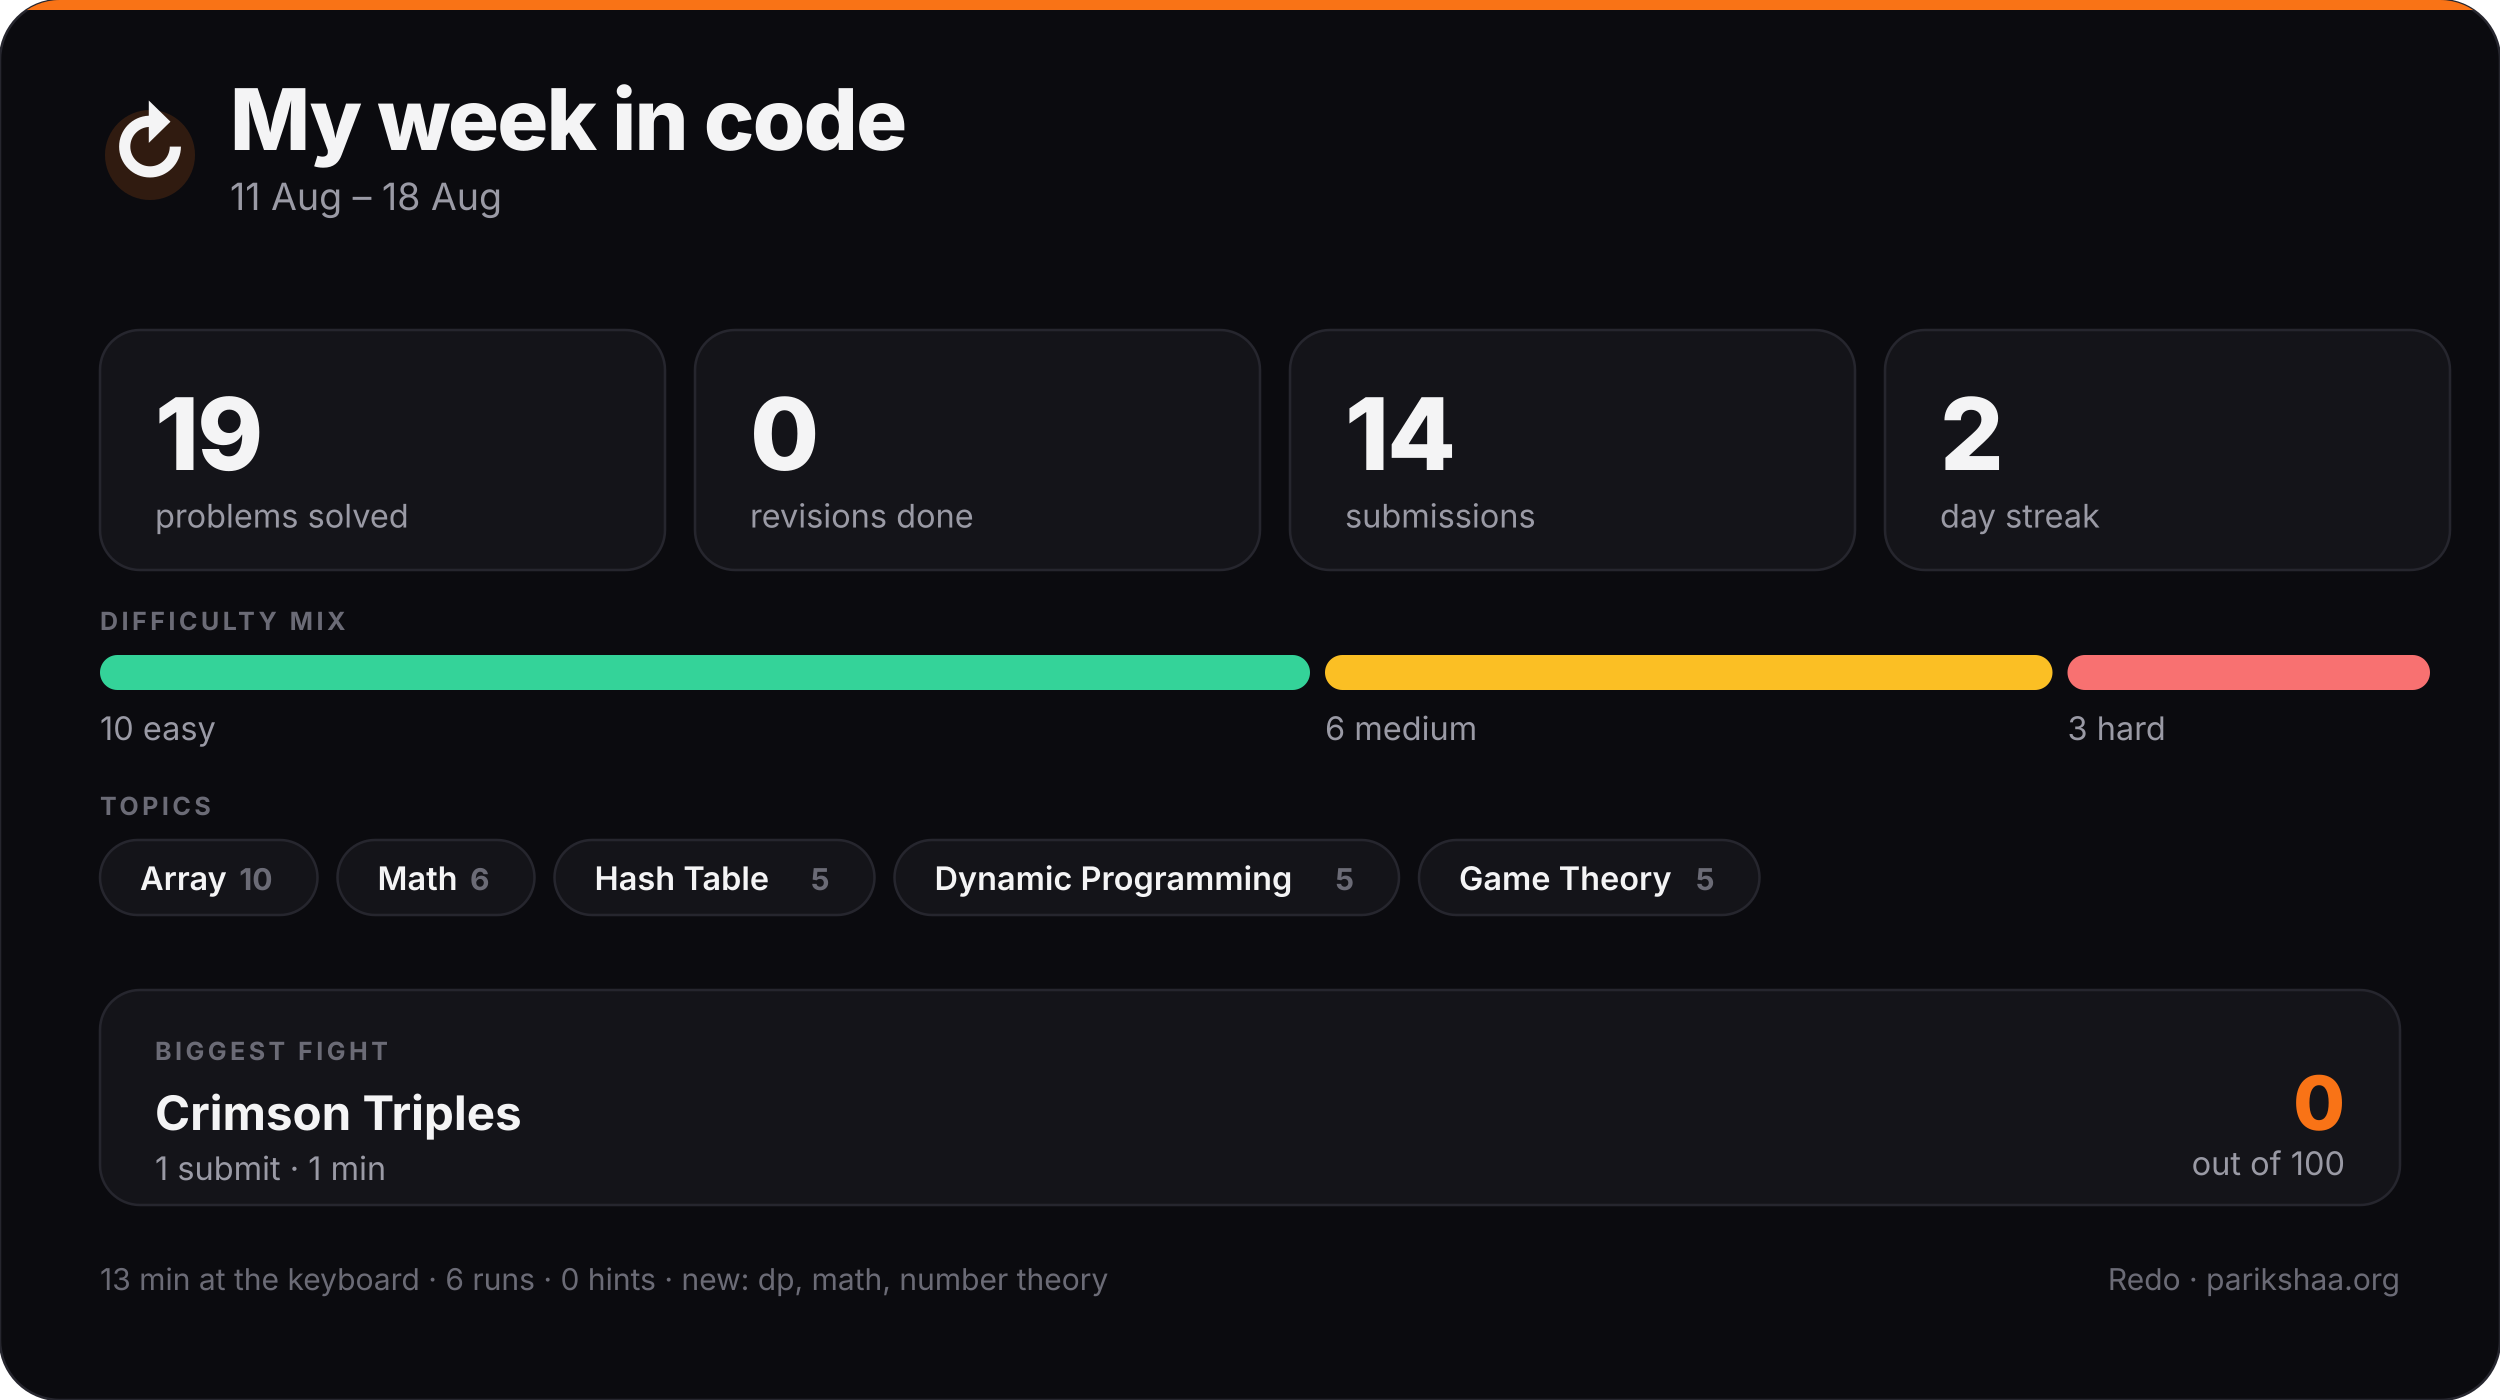
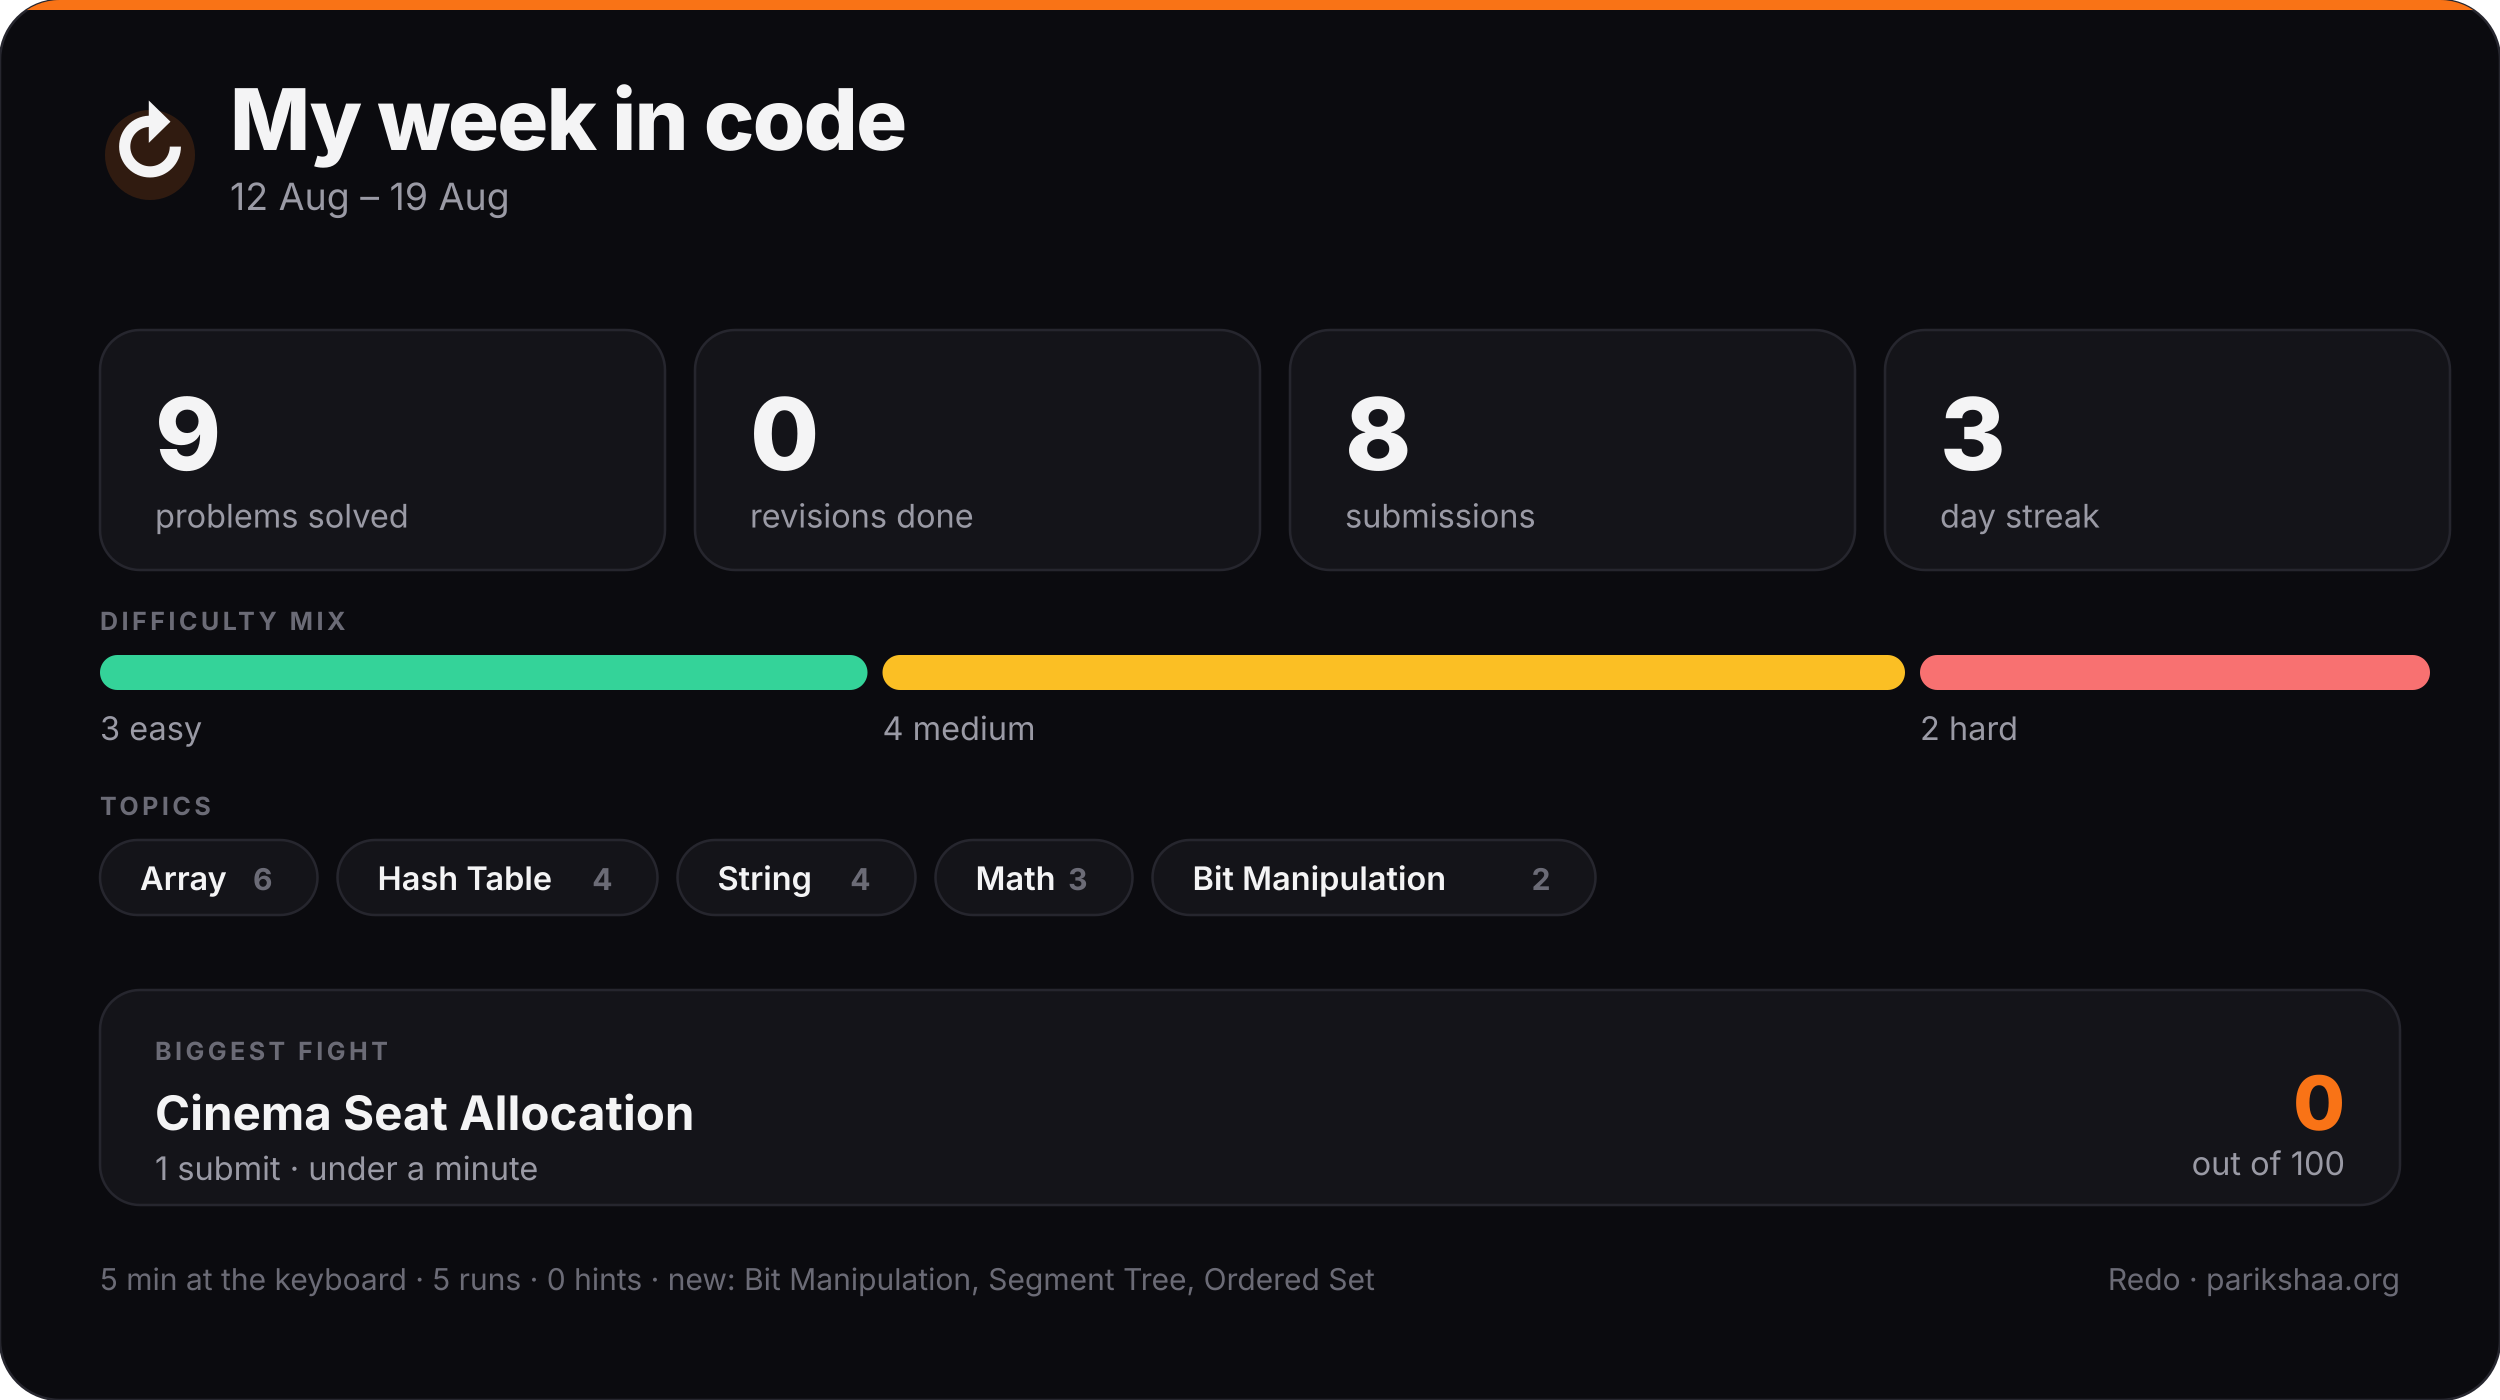
<svg xmlns="http://www.w3.org/2000/svg" width="1000" height="560" viewBox="0 0 1000 560" role="img" aria-label="Week in code">
  <style>
    text { font-family: -apple-system, BlinkMacSystemFont, "Segoe UI", Inter, sans-serif; }
    .title { fill: #f4f4f5; font-size: 34px; font-weight: 800; letter-spacing: -0.02em; }
    .sub { fill: #9a9aa5; font-size: 15px; }
    .big { fill: #f4f4f5; font-size: 40px; font-weight: 800; letter-spacing: -0.02em; }
    .small { fill: #9a9aa5; font-size: 13px; }
    .label { fill: #6b6b76; font-size: 10px; letter-spacing: 0.14em; font-weight: 700; }
    .chip { fill: #f4f4f5; font-size: 13px; font-weight: 600; }
    .chipCount { fill: #6b6b76; font-size: 12px; font-weight: 700; }
    .fightTitle { fill: #f4f4f5; font-size: 19px; font-weight: 700; }
    .fightScore { fill: #f97316; font-size: 30px; font-weight: 800; }
    .foot { fill: #6b6b76; font-size: 12px; }
    .rise { animation: rise 620ms cubic-bezier(.2,.8,.2,1) both; }
    @keyframes rise { from { opacity: 0; transform: translateY(8px); } to { opacity: 1; transform: none; } }
    @media (prefers-reduced-motion: reduce) { .rise { animation: none; } }
  </style>
  <defs>
    <clipPath id="card">
      <rect width="1000" height="560" rx="24" />
    </clipPath>
  </defs>
  <rect width="1000" height="560" rx="24" fill="#0b0b0f" stroke="#26262e" />
  <rect x="0" y="0" width="1000" height="4" fill="#f97316" clip-path="url(#card)" />
  <circle cx="60" cy="62" r="18" fill="#f97316" opacity="0.16" />
  <text x="60" y="71" class="title" fill="#f97316" text-anchor="middle" font-size="24">↻</text>
  <text x="92" y="60" class="title">My week in code</text>
-   <text x="92" y="84" class="sub">11 Aug – 18 Aug</text>
+   <text x="92" y="84" class="sub">12 Aug – 19 Aug</text>
  <g class="rise" style="animation-delay:0s">
    <rect x="40" y="132" width="226" height="96" rx="16" fill="#141419" stroke="#26262e" />
-     <text x="62" y="188" class="big">19</text>
+     <text x="62" y="188" class="big">9</text>
    <text x="62" y="211" class="small">problems solved</text>
  </g>
  <g class="rise" style="animation-delay:0.07s">
    <rect x="278" y="132" width="226" height="96" rx="16" fill="#141419" stroke="#26262e" />
    <text x="300" y="188" class="big">0</text>
    <text x="300" y="211" class="small">revisions done</text>
  </g>
  <g class="rise" style="animation-delay:0.14s">
    <rect x="516" y="132" width="226" height="96" rx="16" fill="#141419" stroke="#26262e" />
-     <text x="538" y="188" class="big">14</text>
+     <text x="538" y="188" class="big">8</text>
    <text x="538" y="211" class="small">submissions</text>
  </g>
  <g class="rise" style="animation-delay:0.21s">
    <rect x="754" y="132" width="226" height="96" rx="16" fill="#141419" stroke="#26262e" />
-     <text x="776" y="188" class="big">2</text>
+     <text x="776" y="188" class="big">3</text>
    <text x="776" y="211" class="small">day streak</text>
  </g>
  <text x="40" y="252" class="label">DIFFICULTY MIX</text>
-   <rect x="40" y="262" width="484" height="14" rx="7" fill="#34d399" />
-   <text x="40" y="296" class="small" fill="#34d399">10 easy</text>
-   <rect x="530" y="262" width="291" height="14" rx="7" fill="#fbbf24" />
-   <text x="530" y="296" class="small" fill="#fbbf24">6 medium</text>
-   <rect x="827" y="262" width="145" height="14" rx="7" fill="#f87171" />
-   <text x="827" y="296" class="small" fill="#f87171">3 hard</text>
+   <rect x="40" y="262" width="307" height="14" rx="7" fill="#34d399" />
+   <text x="40" y="296" class="small" fill="#34d399">3 easy</text>
+   <rect x="353" y="262" width="409" height="14" rx="7" fill="#fbbf24" />
+   <text x="353" y="296" class="small" fill="#fbbf24">4 medium</text>
+   <rect x="768" y="262" width="204" height="14" rx="7" fill="#f87171" />
+   <text x="768" y="296" class="small" fill="#f87171">2 hard</text>
  <text x="40" y="326" class="label">TOPICS</text>
  <g class="rise">
    <rect x="40" y="336" width="87" height="30" rx="15" fill="#141419" stroke="#26262e" />
    <text x="56" y="356" class="chip">Array</text>
-     <text x="109" y="356" class="chipCount" text-anchor="end">10</text>
+     <text x="109" y="356" class="chipCount" text-anchor="end">6</text>
  </g>
  <g class="rise">
-     <rect x="135" y="336" width="78.8" height="30" rx="15" fill="#141419" stroke="#26262e" />
-     <text x="151" y="356" class="chip">Math</text>
-     <text x="195.8" y="356" class="chipCount" text-anchor="end">6</text>
+     <rect x="135" y="336" width="128" height="30" rx="15" fill="#141419" stroke="#26262e" />
+     <text x="151" y="356" class="chip">Hash Table</text>
+     <text x="245" y="356" class="chipCount" text-anchor="end">4</text>
  </g>
  <g class="rise">
-     <rect x="221.8" y="336" width="128" height="30" rx="15" fill="#141419" stroke="#26262e" />
-     <text x="237.8" y="356" class="chip">Hash Table</text>
-     <text x="331.8" y="356" class="chipCount" text-anchor="end">5</text>
+     <rect x="271" y="336" width="95.2" height="30" rx="15" fill="#141419" stroke="#26262e" />
+     <text x="287" y="356" class="chip">String</text>
+     <text x="348.2" y="356" class="chipCount" text-anchor="end">4</text>
  </g>
  <g class="rise">
-     <rect x="357.8" y="336" width="201.8" height="30" rx="15" fill="#141419" stroke="#26262e" />
-     <text x="373.8" y="356" class="chip">Dynamic Programming</text>
-     <text x="541.6" y="356" class="chipCount" text-anchor="end">5</text>
+     <rect x="374.2" y="336" width="78.8" height="30" rx="15" fill="#141419" stroke="#26262e" />
+     <text x="390.2" y="356" class="chip">Math</text>
+     <text x="435" y="356" class="chipCount" text-anchor="end">3</text>
  </g>
  <g class="rise">
-     <rect x="567.6" y="336" width="136.2" height="30" rx="15" fill="#141419" stroke="#26262e" />
-     <text x="583.6" y="356" class="chip">Game Theory</text>
-     <text x="685.8" y="356" class="chipCount" text-anchor="end">5</text>
+     <rect x="461" y="336" width="177.2" height="30" rx="15" fill="#141419" stroke="#26262e" />
+     <text x="477" y="356" class="chip">Bit Manipulation</text>
+     <text x="620.2" y="356" class="chipCount" text-anchor="end">2</text>
  </g>
  <g class="rise" style="animation-delay:.25s">
    <rect x="40" y="396" width="920" height="86" rx="16" fill="#141419" stroke="#26262e" />
    <text x="62" y="424" class="label">BIGGEST FIGHT</text>
-     <text x="62" y="452" class="fightTitle">Crimson Triples</text>
-     <text x="62" y="472" class="small">1 submit · 1 min</text>
+     <text x="62" y="452" class="fightTitle">Cinema Seat Allocation</text>
+     <text x="62" y="472" class="small">1 submit · under a minute</text>
    <text x="938" y="452" class="fightScore" text-anchor="end">0</text>
    <text x="938" y="470" class="small" text-anchor="end">out of 100</text>
  </g>
-   <text x="40" y="516" class="foot">13 min at the keyboard · 6 runs · 0 hints · new: dp, math, number theory</text>
+   <text x="40" y="516" class="foot">5 min at the keyboard · 5 runs · 0 hints · new: Bit Manipulation, Segment Tree, Ordered Set</text>
  <text x="960" y="516" class="foot" text-anchor="end">Redo · parikshaa.org</text>
</svg>
